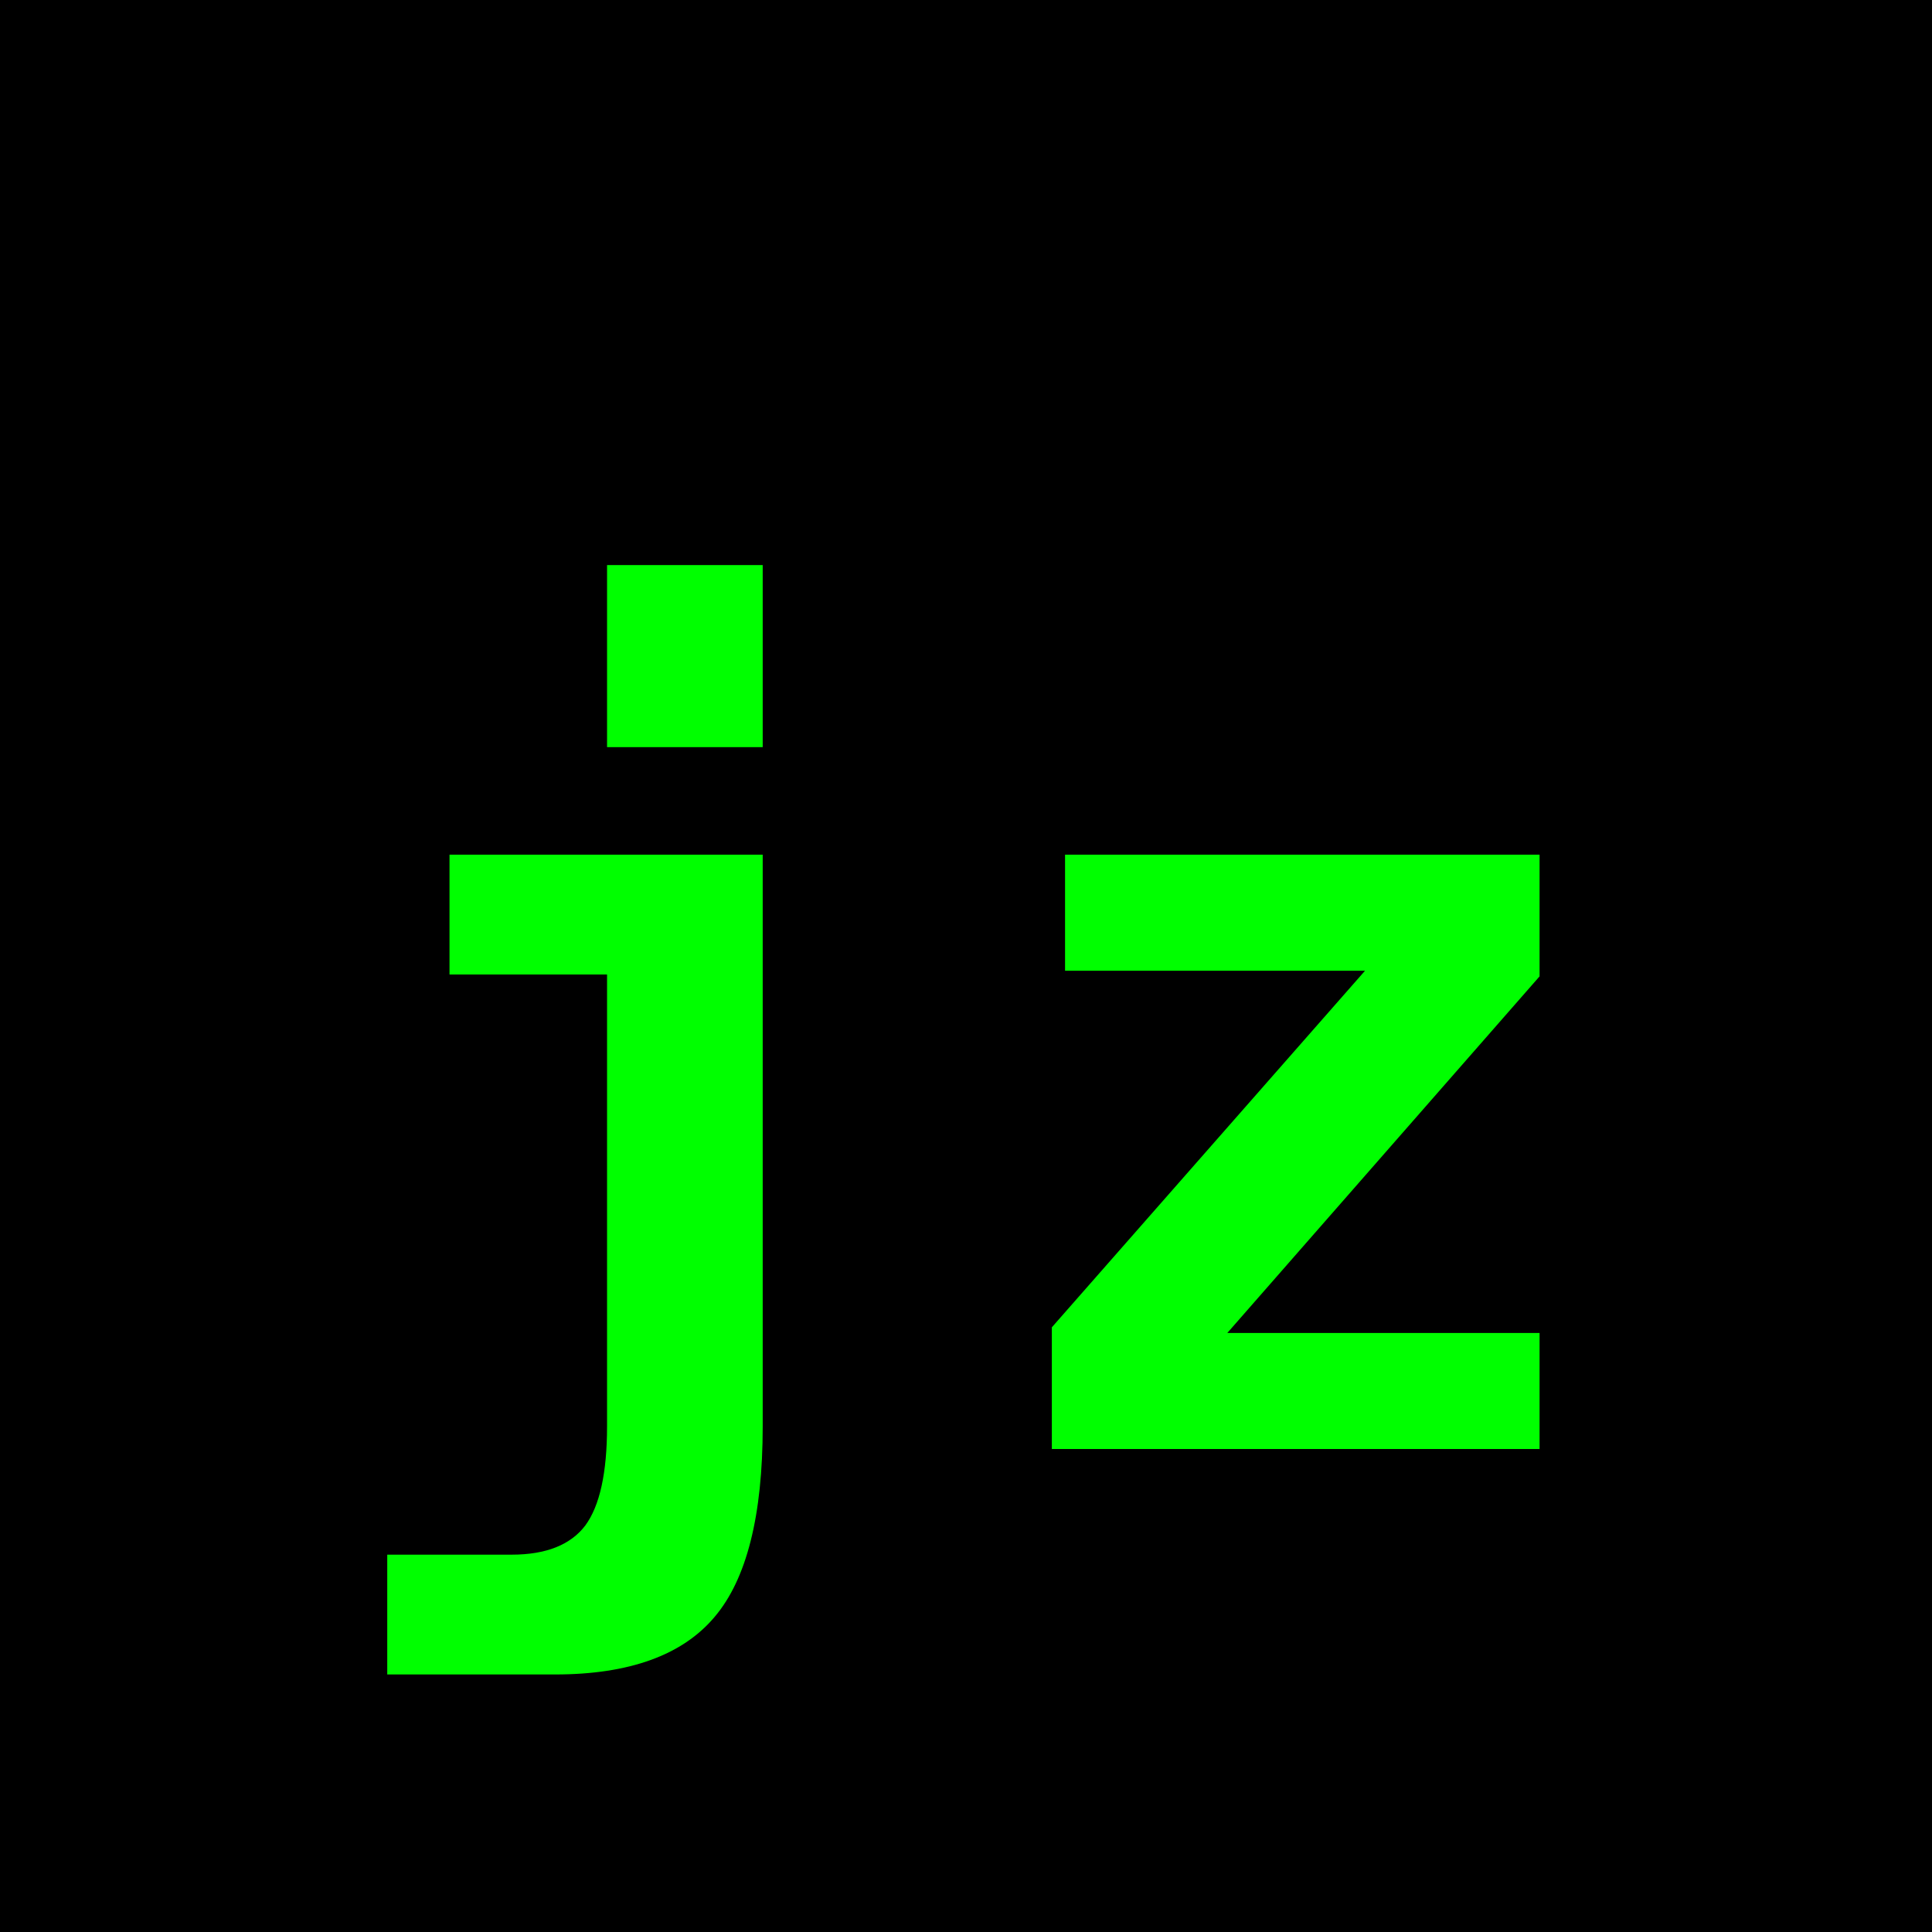
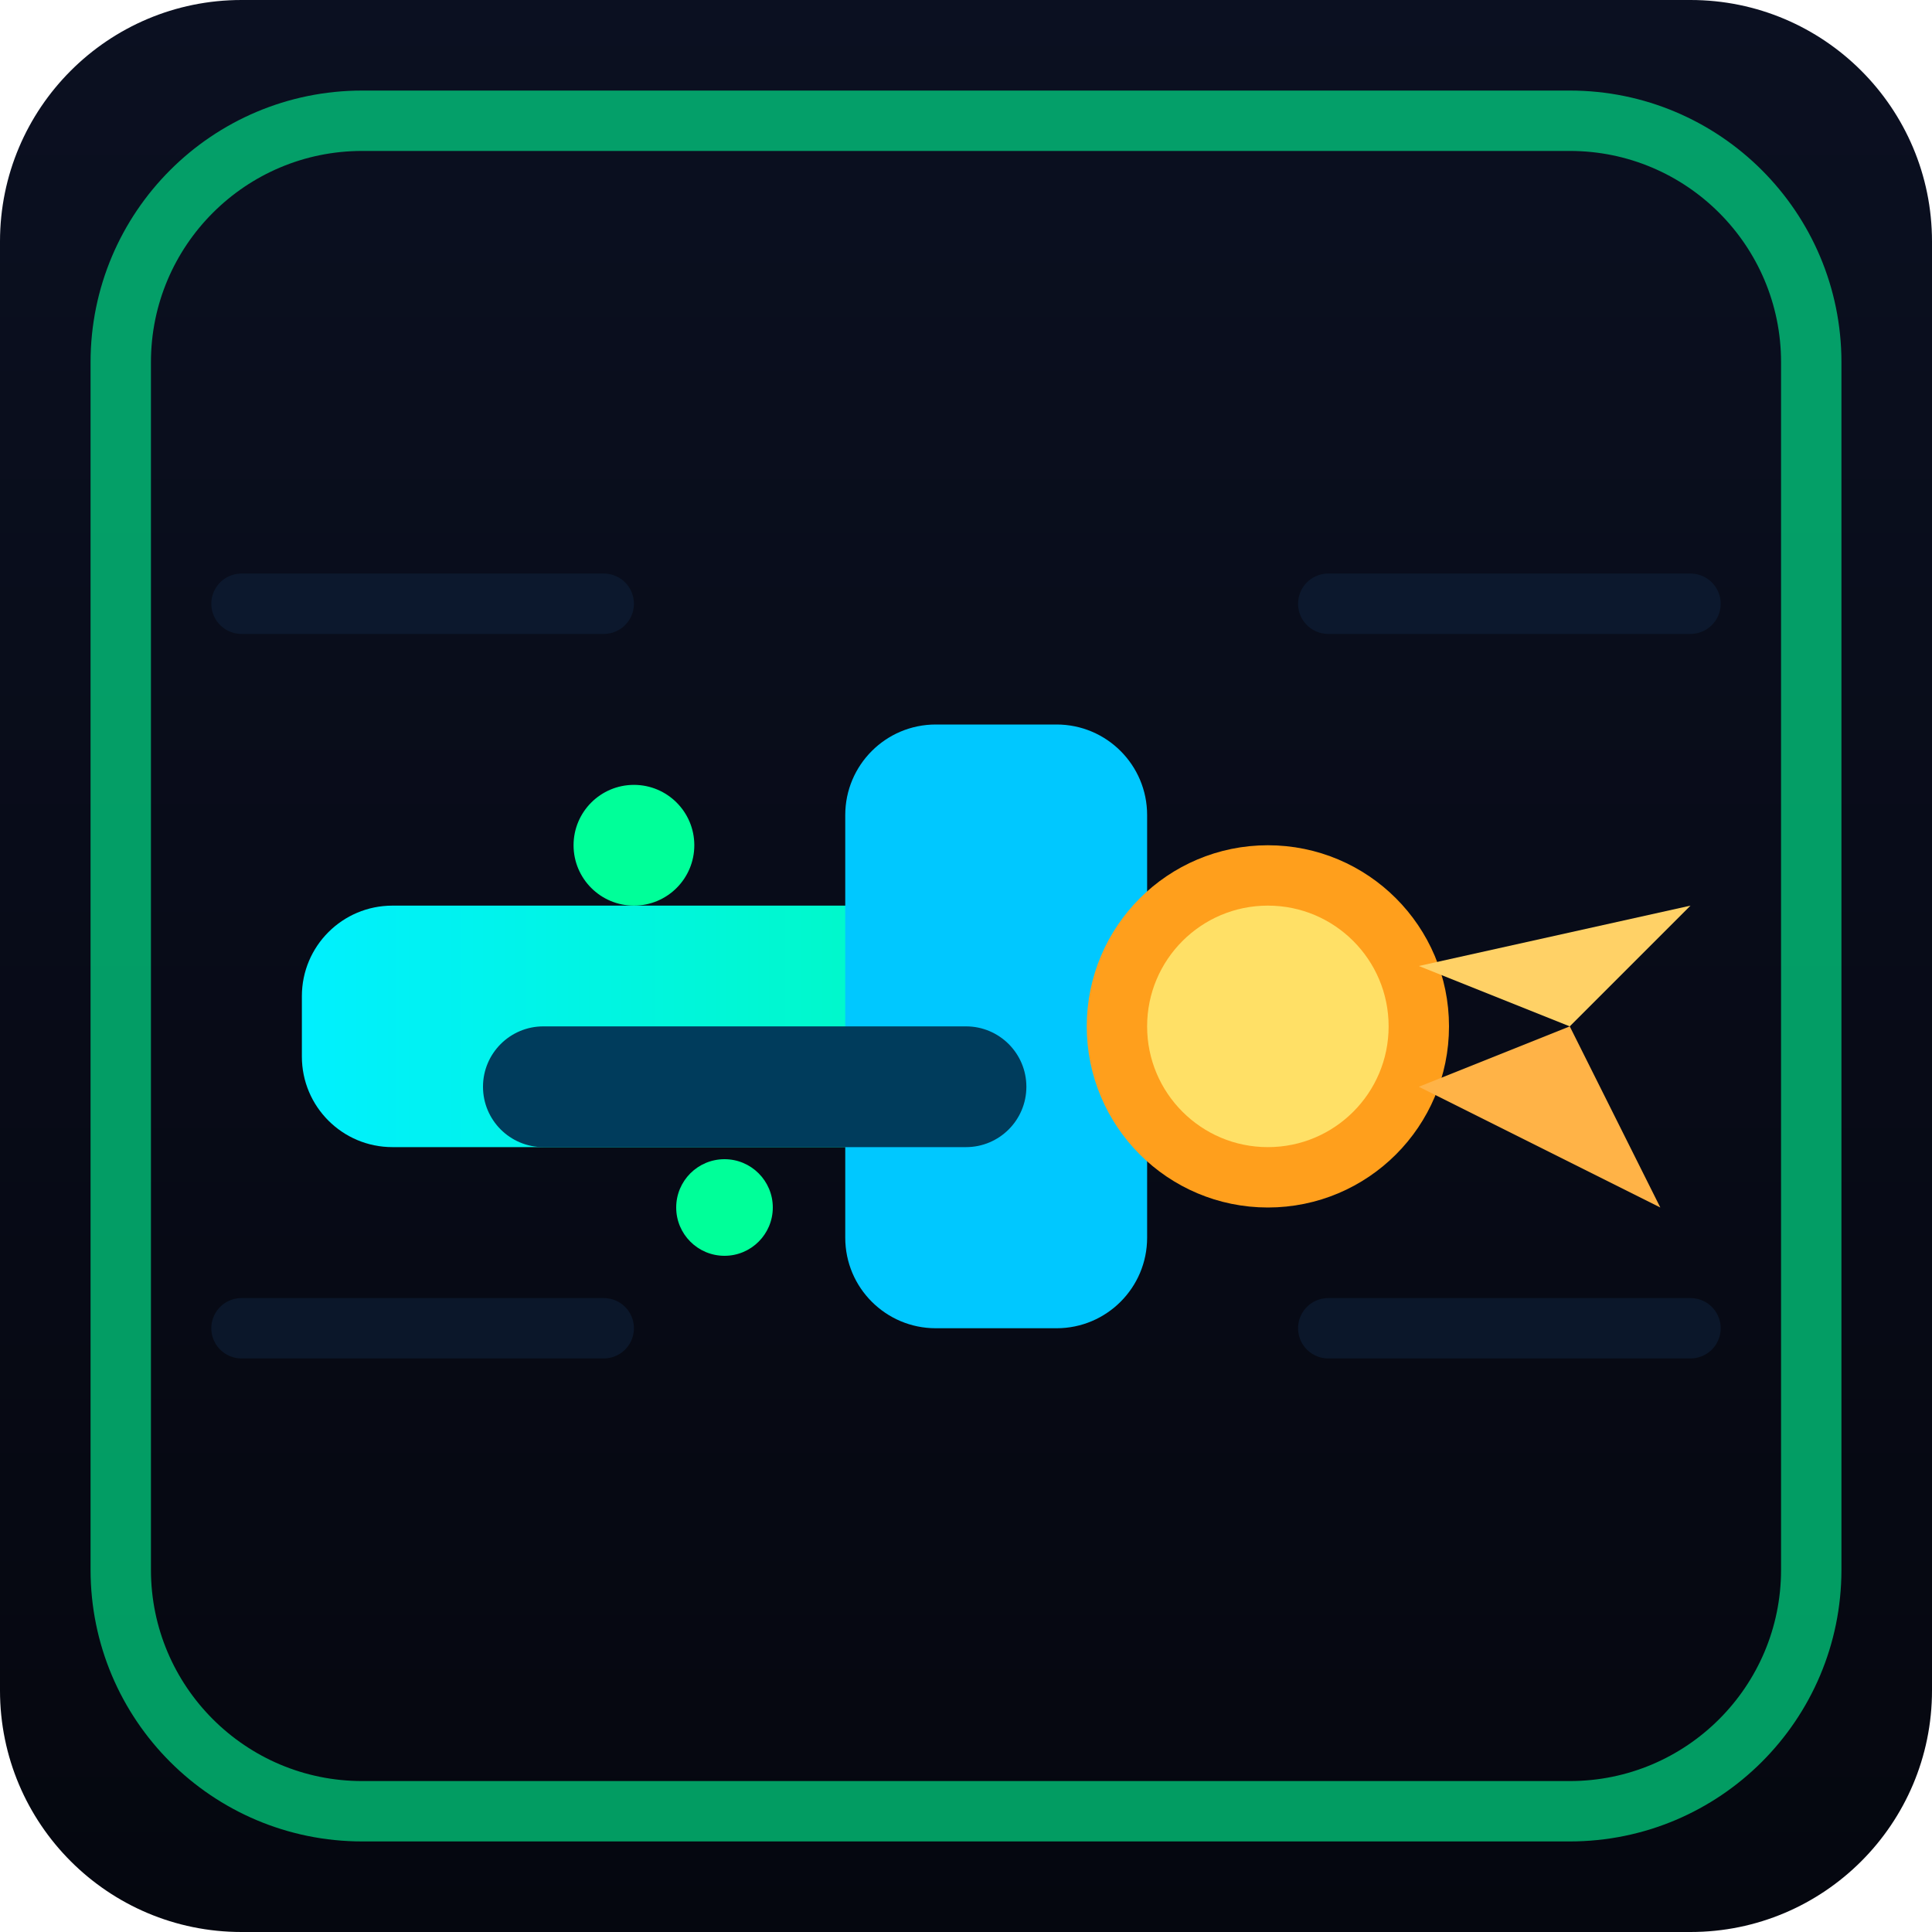
- <svg xmlns="http://www.w3.org/2000/svg" viewBox="0 0 32 32">
-   <rect width="32" height="32" fill="#000000" />
-   <text x="16" y="24" font-family="monospace" font-size="18" font-weight="bold" fill="#00ff00" text-anchor="middle">jz</text>
+ <svg xmlns="http://www.w3.org/2000/svg" viewBox="0 0 64 64">
+   <defs>
+     <linearGradient id="bg" x1="0" x2="0" y1="0" y2="1">
+       <stop offset="0%" stop-color="#0b1021" />
+       <stop offset="100%" stop-color="#05070f" />
+     </linearGradient>
+     <linearGradient id="barrel" x1="0" x2="1" y1="0" y2="0">
+       <stop offset="0%" stop-color="#00f0ff" />
+       <stop offset="100%" stop-color="#00ffa3" />
+     </linearGradient>
+   </defs>
+   <rect width="64" height="64" rx="8" fill="url(#bg)" />
+   <rect x="4" y="4" width="56" height="56" rx="8" fill="none" stroke="#00ff99" stroke-width="2" opacity="0.6" />
+   <rect x="10" y="30" width="32" height="8" rx="3" fill="url(#barrel)" />
+   <rect x="28" y="24" width="10" height="20" rx="3" fill="#00c8ff" />
+   <rect x="16" y="34" width="18" height="4" rx="2" fill="#003c5c" />
+   <circle cx="42" cy="34" r="5" fill="#ffe066" stroke="#ff9f1c" stroke-width="2" />
+   <polygon points="47,32 56,30 52,34" fill="#ffd166" />
+   <polygon points="47,36 55,40 52,34" fill="#ffb347" />
+   <circle cx="21" cy="28" r="2" fill="#00ff99" />
+   <circle cx="24" cy="40" r="1.6" fill="#00ff99" />
+   <path d="M8 20h12M8 44h12M44 20h12M44 44h12" stroke="#0d2038" stroke-width="2" stroke-linecap="round" opacity="0.6" />
</svg>
